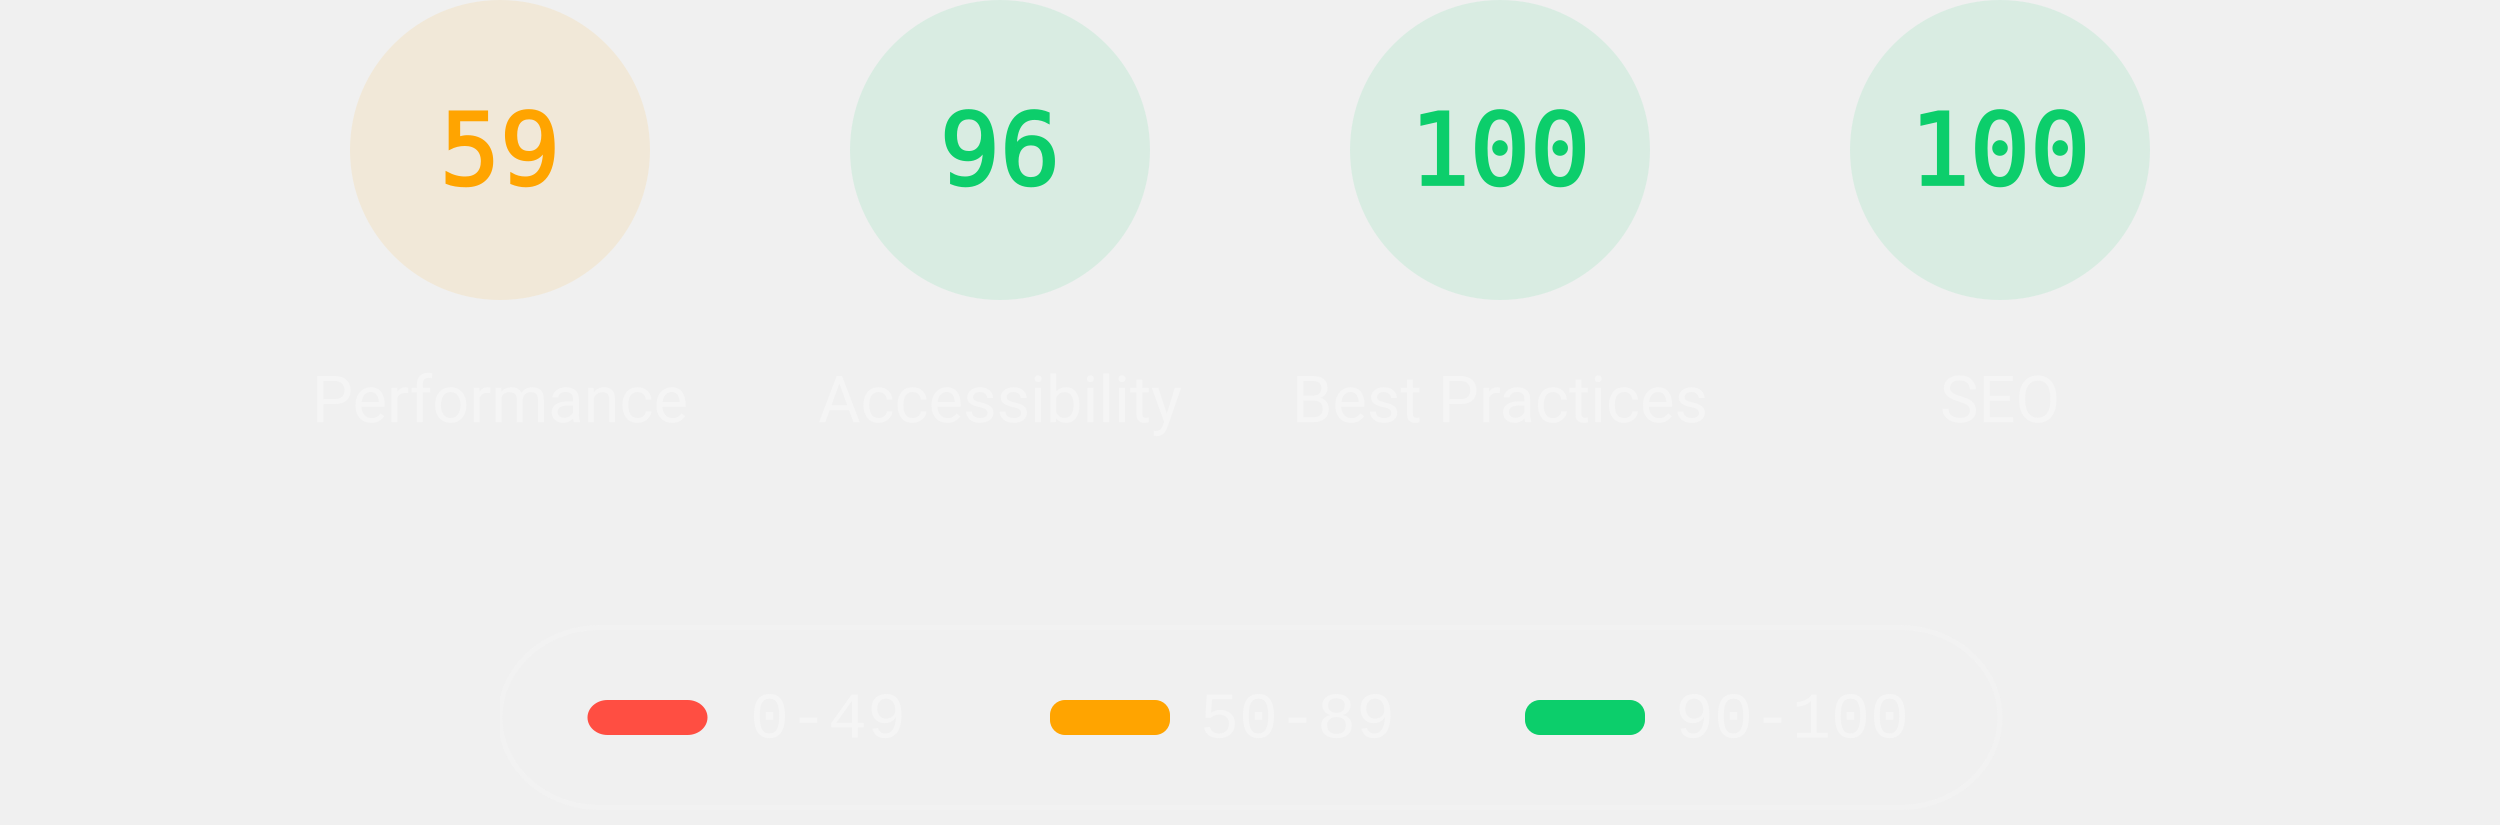
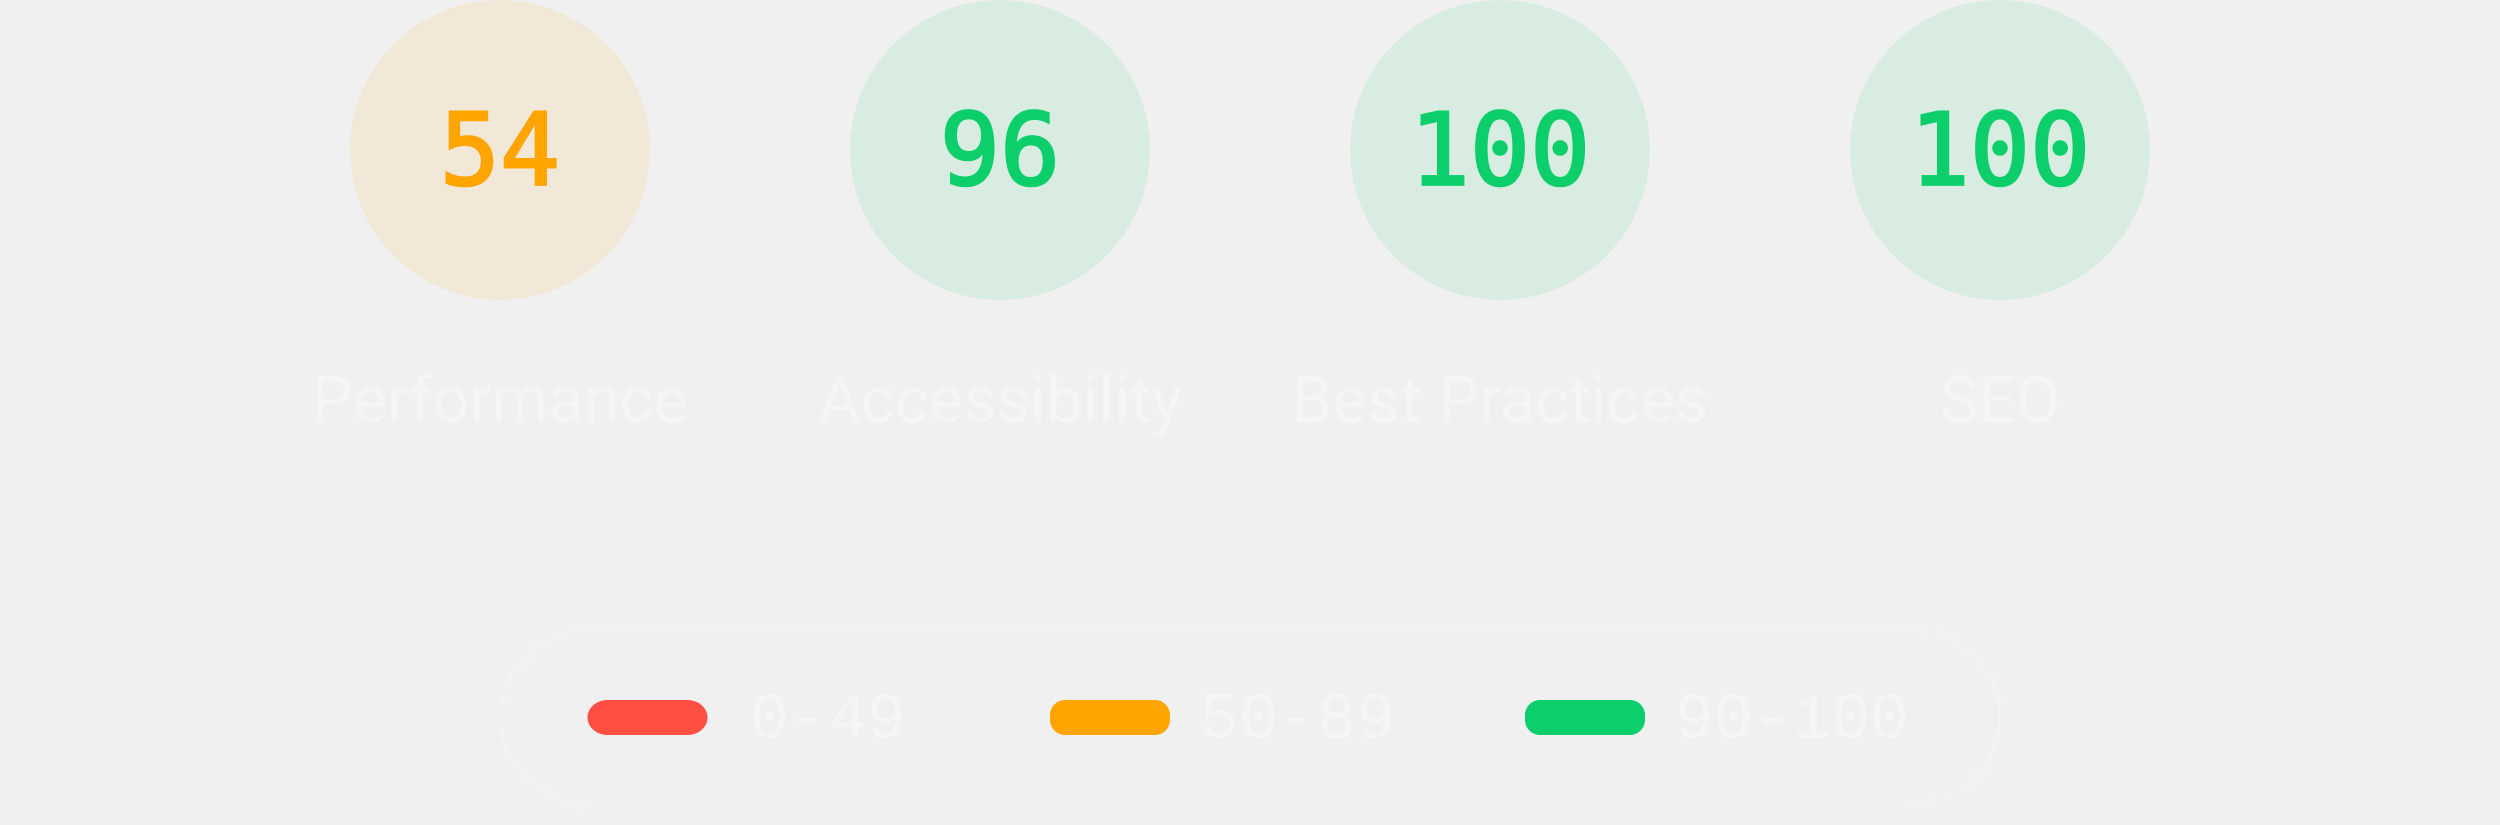
<svg xmlns="http://www.w3.org/2000/svg" class="theme--dark" fill="none" width="1000" height="330">
  <style>
			.gauge-base {
				opacity: 0.1
			}

			.gauge-arc {
				fill: none;
				animation-delay: 250ms;
				stroke-linecap: round;
				transform: rotate(-90deg);
				transform-origin: 100px 60px;
				animation: load-gauge 1s ease forwards
			}

			.guage-text {
				font-size: 40px;
				font-family: monospace;
				text-align: center
			}

			.guage-red {
				color: #ff4e42;
				fill: #ff4e42;
				stroke: #ff4e42
			}
			.guage-orange {
				color: #ffa400;
				fill: #ffa400;
				stroke: #ffa400
			}
			.guage-green {
				color: #0cce6b;
				fill: #0cce6b;
				stroke: #0cce6b
			}
			.theme--agnostic .guage-undefined {
				color: #5c5c5c;
				fill: #5c5c5c;
				stroke: #5c5c5c
			}
			.theme--light .guage-undefined {
				color: #1e1e1e;
				fill: #1e1e1e;
				stroke: #1e1e1e
			}
			.theme--dark .guage-undefined {
				color: #f5f5f5;
				fill: #f5f5f5;
				stroke: #f5f5f5
			}

			.guage-title {
				stroke: none;
				font-size: 26px;
				line-height: 26px;
				font-family: Roboto, Halvetica, Arial, sans-serif
			}
			.metric.guage-title {
				font-family: 'Courier New', Courier, monospace
			}
			.theme--agnostic .guage-title {
				color: #737373;
				fill: #737373
			}
			.theme--light .guage-title {
				color: #212121;
				fill: #212121
			}
			.theme--dark .guage-title {
				color: #f5f5f5;
				fill: #f5f5f5
			}

			@keyframes load-gauge {
				from {
					stroke-dasharray: 0 352.858
				}
			}
			.lh-gauge--pwa__disc {
				fill: #e0e0e0
			}
			.lh-gauge--pwa__logo {
				position: relative;
				fill: #b0b0b0
			}
			.lh-gauge--pwa__invisible {
				display: none
			}
			.lh-gauge--pwa__visible {
				display: inline
			}
			.guage-invisible {
				display: none
			}
			.lh-gauge--pwa__logo--primary-color {
				fill: #304ffe
			}
			.theme--agnostic .lh-gauge--pwa__logo--secondary-color {
				fill: #787878
			}
			.theme--light .lh-gauge--pwa__logo--secondary-color {
				fill: #3d3d3d
			}
			.theme--dark .lh-gauge--pwa__logo--secondary-color {
				fill: #d8b6b6
			}
			.theme--light #svg_2 {
				stroke: #00000022
			}
			.theme--agnostic #svg_2 {
				stroke: #616161
			}
			.theme--light #svg_2 {
				stroke: #00000022
			}
			.theme--dark #svg_2 {
				stroke: #f5f5f566
			}
		</style>
  <svg class="guage-div guage-perf guage-orange" viewBox="0 0 200 200" width="200" height="200" x="100" y="0">
    <circle class="gauge-base" r="56" cx="100" cy="60" stroke-width="8" />
-     <circle class="gauge-arc guage-arc-1" r="56" cx="100" cy="60" stroke-width="8" style="stroke-dasharray: 207.596, 351.858;" />
-     <text class="guage-text" x="100px" y="60px" alignment-baseline="central" dominant-baseline="central" text-anchor="middle">59</text>
+     <circle class="gauge-arc guage-arc-1" r="56" cx="100" cy="60" stroke-width="8" style="stroke-dasharray: 190.003, 351.858;" />
+     <text class="guage-text" x="100px" y="60px" alignment-baseline="central" dominant-baseline="central" text-anchor="middle">54</text>
    <text class="guage-title" x="100px" y="160px" alignment-baseline="central" dominant-baseline="central" text-anchor="middle">Performance</text>
  </svg>
  <svg class="guage-div guage-acc guage-green" viewBox="0 0 200 200" width="200" height="200" x="300" y="0">
    <circle class="gauge-base" r="56" cx="100" cy="60" stroke-width="8" />
    <circle class="gauge-arc guage-arc-2" r="56" cx="100" cy="60" stroke-width="8" style="stroke-dasharray: 337.784, 351.858;" />
    <text class="guage-text" x="100px" y="60px" alignment-baseline="central" dominant-baseline="central" text-anchor="middle">96</text>
    <text class="guage-title" x="100px" y="160px" alignment-baseline="central" dominant-baseline="central" text-anchor="middle">Accessibility</text>
  </svg>
  <svg class="guage-div guage-best guage-green" viewBox="0 0 200 200" width="200" height="200" x="500" y="0">
    <circle class="gauge-base" r="56" cx="100" cy="60" stroke-width="8" />
    <circle class="gauge-arc guage-arc-3" r="56" cx="100" cy="60" stroke-width="8" style="stroke-dasharray: 351.858, 351.858;" />
    <text class="guage-text" x="100px" y="60px" alignment-baseline="central" dominant-baseline="central" text-anchor="middle">100</text>
    <text class="guage-title" x="100px" y="160px" alignment-baseline="central" dominant-baseline="central" text-anchor="middle">Best Practices</text>
  </svg>
  <svg class="guage-div guage-seo guage-green" viewBox="0 0 200 200" width="200" height="200" x="700" y="0">
    <circle class="gauge-base" r="56" cx="100" cy="60" stroke-width="8" />
    <circle class="gauge-arc guage-arc-4" r="56" cx="100" cy="60" stroke-width="8" style="stroke-dasharray: 351.858, 351.858;" />
    <text class="guage-text" x="100px" y="60px" alignment-baseline="central" dominant-baseline="central" text-anchor="middle">100</text>
    <text class="guage-title" x="100px" y="160px" alignment-baseline="central" dominant-baseline="central" text-anchor="middle">SEO</text>
  </svg>
  <svg class="guage-div guage-pwa guage-invisible" viewBox="0 0 200 200" width="200" height="200" x="900" y="0">
    <svg viewBox="0 0 60 60" width="112" height="112" x="44" y="4">
      <defs>
        <linearGradient id="lh-gauge--pwa__check-circle__gradient-0" x1="50%" y1="0%" x2="50%" y2="100%">
          <stop stop-color="#00C852" offset="0%" />
          <stop stop-color="#009688" offset="100%" />
        </linearGradient>
        <linearGradient id="lh-gauge--pwa__installable__shadow-gradient-0" x1="76.056%" x2="24.111%" y1="82.995%" y2="24.735%">
          <stop stop-color="#A5D6A7" offset="0%" />
          <stop stop-color="#80CBC4" offset="100%" />
        </linearGradient>
        <linearGradient id="lh-gauge--pwa__fast-reliable__shadow-gradient-0" x1="76.056%" y1="82.995%" x2="25.678%" y2="26.493%">
          <stop stop-color="#64B5F6" offset="0%" />
          <stop stop-color="#2979FF" offset="100%" />
        </linearGradient>
        <g id="lh-gauge--pwa__fast-reliable-badge-0">
          <circle fill="#FFFFFF" cx="10" cy="10" r="10" />
          <path fill="#304FFE" d="M10 3.58l5.25 2.34v3.5c0 3.23-2.24 6.26-5.25 7-3.01-.74-5.25-3.77-5.25-7v-3.5L10 3.58zm-.47 10.74l2.76-4.83.03-.07c.04-.08 0-.24-.22-.24h-1.64l.47-3.26h-.47l-2.7 4.77c-.02.01.05-.1-.04.05-.09.16-.1.31.18.31h1.63l-.47 3.27h.47z" />
        </g>
        <g id="lh-gauge--pwa__installable-badge-0">
          <circle fill="#FFFFFF" cx="10" cy="10" r="10" />
          <path fill="#009688" d="M10 4.167A5.835 5.835 0 0 0 4.167 10 5.835 5.835 0 0 0 10 15.833 5.835 5.835 0 0 0 15.833 10 5.835 5.835 0 0 0 10 4.167zm2.917 6.416h-2.334v2.334H9.417v-2.334H7.083V9.417h2.334V7.083h1.166v2.334h2.334v1.166z" />
        </g>
      </defs>
      <g stroke="none" fill-rule="nonzero">
        <circle class="lh-gauge--pwa__disc" cx="30" cy="30" r="30" />
        <g class="lh-gauge--pwa__logo">
          <path d="M35.66 19.39l.7-1.75h2L37.4 15 38.6 12l3.4 9h-2.51l-.58-1.61z" />
          <path d="M33.52 21l3.65-9h-2.42l-2.5 5.82L30.5 12h-1.86l-1.9 5.82-1.35-2.65-1.21 3.72L25.4 21h2.38l1.72-5.2 1.64 5.2z" />
          <path fill-rule="nonzero" d="M20.3 17.91h1.48c.45 0 .85-.05 1.2-.15l.39-1.18 1.07-3.3a2.64 2.64 0 0 0-.28-.37c-.55-.6-1.36-.91-2.42-.91H18v9h2.3V17.9zm1.96-3.84c.22.22.33.5.33.87 0 .36-.1.65-.29.87-.2.23-.59.35-1.15.35h-.86v-2.41h.87c.52 0 .89.1 1.1.32z" />
        </g>
        <rect class="lh-gauge--pwa__component lh-gauge--pwa__na-line lh-gauge--pwa__invisible" fill="#FFFFFF" x="20" y="32" width="20" height="4" rx="2" />
        <g class="lh-gauge--pwa__component lh-gauge--pwa__fast-reliable-badge lh-gauge--pwa__invisible" transform="translate(20, 29)">
          <path fill="url(#lh-gauge--pwa__fast-reliable__shadow-gradient-0)" d="M33.63 19.49A30 30 0 0 1 16.2 30.36L3 17.14 17.14 3l16.49 16.49z" />
          <use href="#lh-gauge--pwa__fast-reliable-badge-0" />
        </g>
        <g class="lh-gauge--pwa__component lh-gauge--pwa__installable-badge lh-gauge--pwa__invisible" transform="translate(20, 29)">
          <path fill="url(#lh-gauge--pwa__installable__shadow-gradient-0)" d="M33.629 19.487c-4.272 5.453-10.391 9.39-17.415 10.869L3 17.142 17.142 3 33.63 19.487z" />
          <use href="#lh-gauge--pwa__installable-badge-0" />
        </g>
        <g class="lh-gauge--pwa__component lh-gauge--pwa__fast-reliable-installable-badges lh-gauge--pwa__invisible">
          <g transform="translate(8, 29)">
            <path fill="url(#lh-gauge--pwa__fast-reliable__shadow-gradient-0)" d="M16.321 30.463L3 17.143 17.142 3l22.365 22.365A29.864 29.864 0 0 1 22 31c-1.942 0-3.84-.184-5.679-.537z" />
            <use href="#lh-gauge--pwa__fast-reliable-badge-0" />
          </g>
          <g transform="translate(32, 29)">
            <path fill="url(#lh-gauge--pwa__installable__shadow-gradient-0)" d="M25.982 11.84a30.107 30.107 0 0 1-13.08 15.203L3 17.143 17.142 3l8.84 8.84z" />
            <use href="#lh-gauge--pwa__installable-badge-0" />
          </g>
        </g>
        <g class="lh-gauge--pwa__component lh-gauge--pwa__check-circle lh-gauge--pwa__invisible" transform="translate(18, 28)">
          <circle fill="#FFFFFF" cx="12" cy="12" r="12" />
          <path fill="url(#lh-gauge--pwa__check-circle__gradient-0)" d="M12 2a10 10 0 1 0 0 20 10 10 0 0 0 0-20zm-2 15l-5-5 1.41-1.41L10 14.17l7.59-7.59L19 8l-9 9z" />
        </g>
      </g>
    </svg>
    <text class="guage-title" y="160px" alignment-baseline="central" dominant-baseline="central" text-anchor="middle">
      <tspan x="100px" dy="-6px">Progressive</tspan>
      <tspan x="100px" dy="30px">Web App</tspan>
    </text>
  </svg>
  <svg width="604" height="76" x="200" y="250">
    <g>
      <rect fill="none" id="canvas_background" height="80" width="604" y="-1" x="-1" />
      <g display="none" overflow="visible" y="0" x="0" height="100%" width="100%" id="canvasGrid">
        <rect fill="url(#gridpattern)" stroke-width="0" y="0" x="0" height="100%" width="100%" />
      </g>
    </g>
    <g>
      <rect fill-opacity="0" stroke-width="2" rx="40" id="svg_2" height="72" width="600" y="1" x="0" fill="#000000" />
      <rect stroke="#000" rx="8" id="svg_3" height="14" width="48" y="30" x="35" stroke-opacity="null" stroke-width="0" fill="#ff4e42" />
      <rect stroke="#000" rx="6" id="svg_4" height="14" width="48" y="30" x="220" stroke-opacity="null" stroke-width="0" fill="#ffa400" />
      <rect stroke="#000" rx="6" id="svg_5" height="14" width="48" y="30" x="410" stroke-opacity="null" stroke-width="0" fill="#0cce6b" />
      <text class="metric guage-title" xml:space="preserve" text-anchor="start" font-size="26" id="svg_6" y="45" x="100" stroke-opacity="null" stroke-width="0" stroke="#000">0-49</text>
      <text class="metric guage-title" xml:space="preserve" text-anchor="start" font-size="26" id="svg_7" y="45" x="280" stroke-opacity="null" stroke-width="0" stroke="#000">50-89</text>
      <text class="metric guage-title" xml:space="preserve" text-anchor="start" font-size="26" id="svg_8" y="45" x="470" stroke-opacity="null" stroke-width="0" stroke="#000">90-100</text>
    </g>
  </svg>
</svg>
